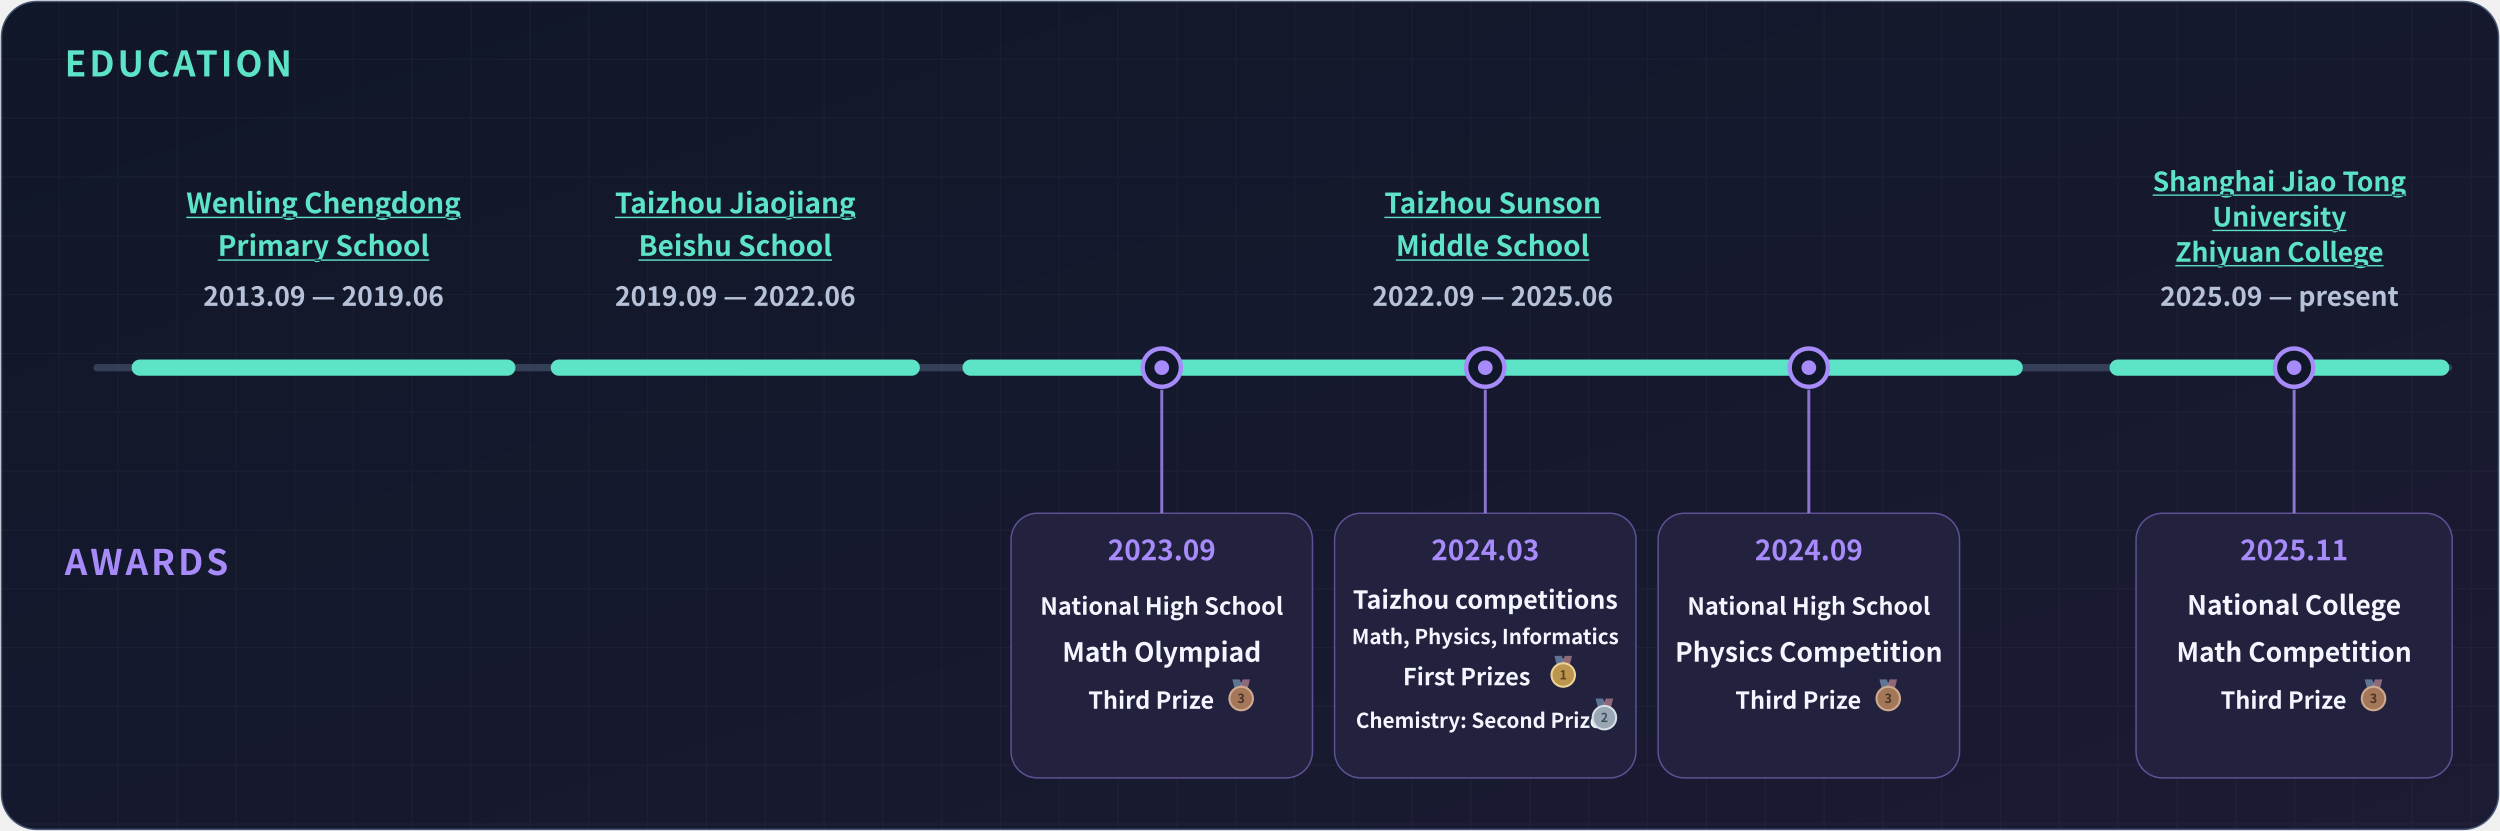
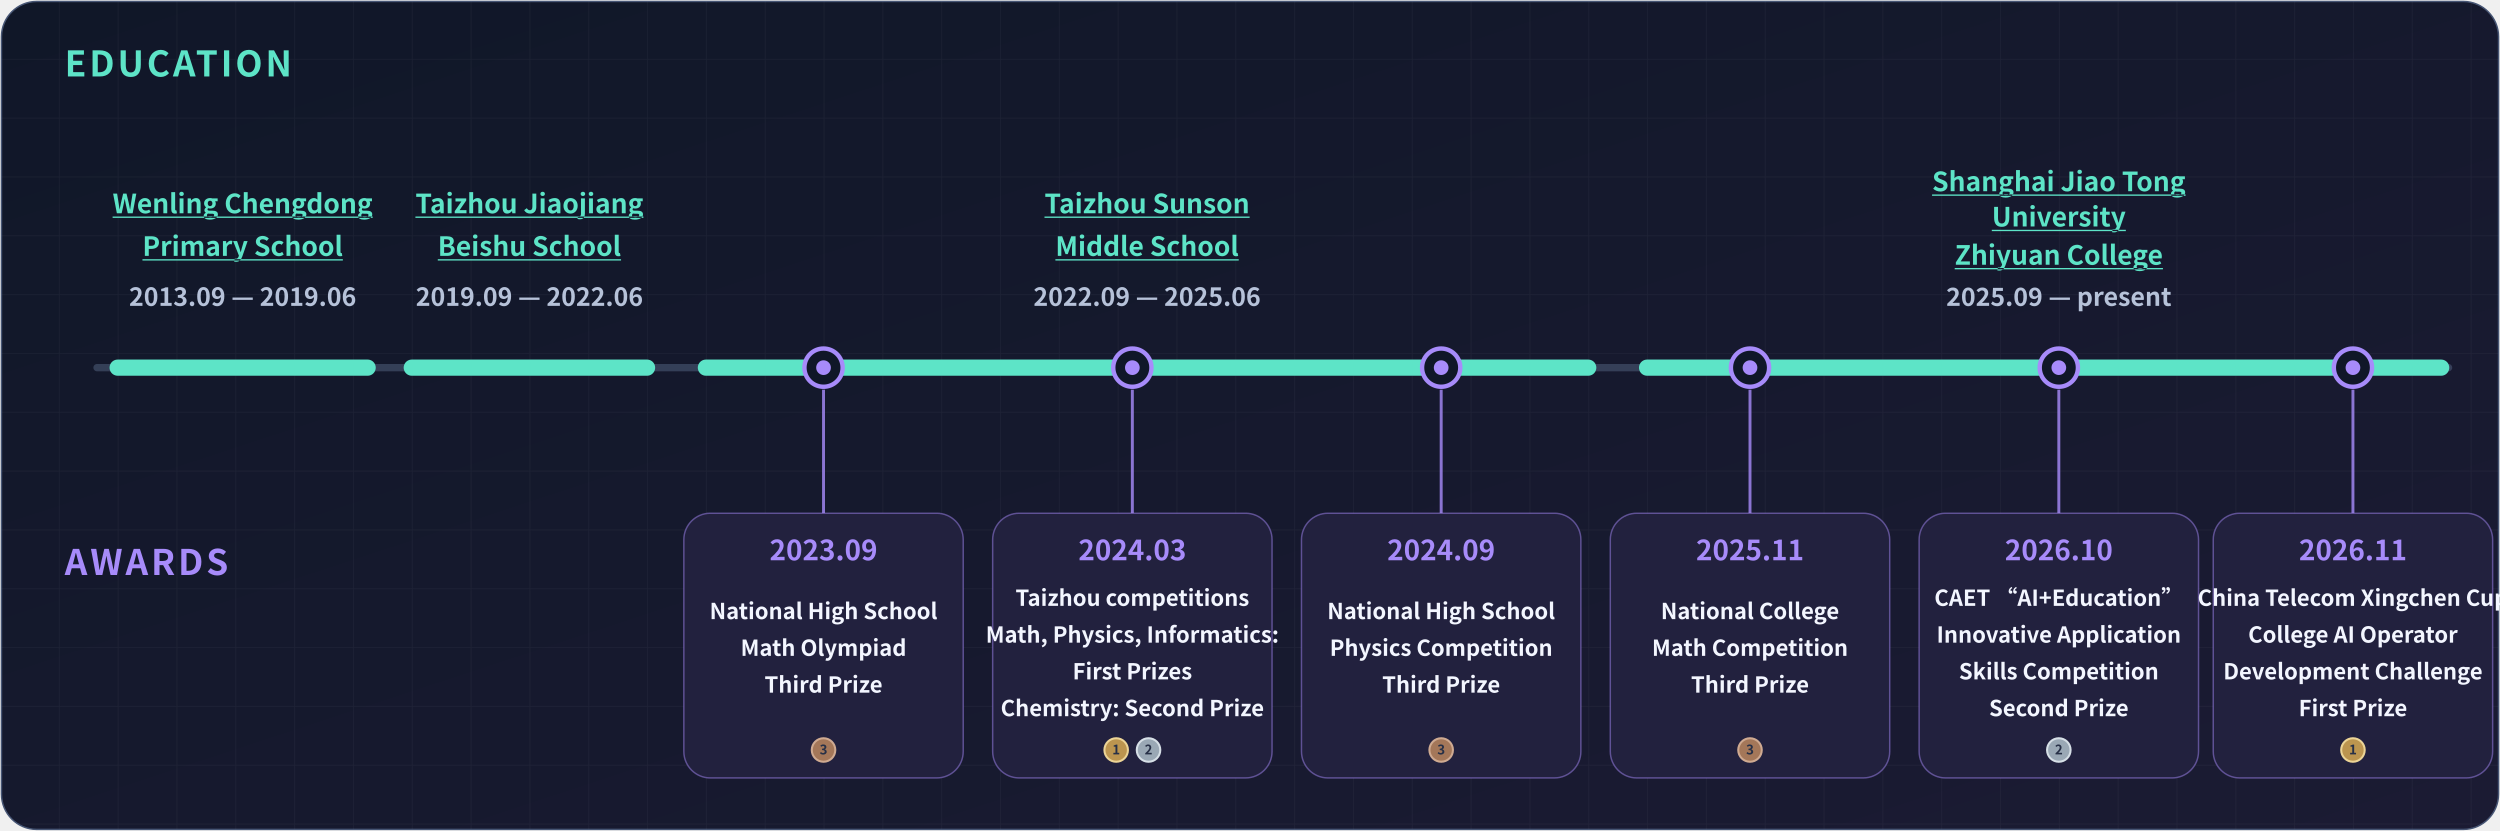
<svg xmlns="http://www.w3.org/2000/svg" viewBox="0 0 1700 565">
  <defs>
    <linearGradient id="bg" x1="0" y1="0" x2="1" y2="1">
      <stop offset="0" stop-color="#101728" />
      <stop offset="1" stop-color="#1b1b33" />
    </linearGradient>
    <pattern id="grid" width="40" height="40" patternUnits="userSpaceOnUse">
      <path d="M40 0H0V40" fill="none" stroke="#ffffff" stroke-opacity=".045" />
    </pattern>
  </defs>
  <rect x="1" y="1" width="1698" height="563" rx="24" fill="url(#bg)" stroke="#465574" />
  <rect x="1" y="1" width="1698" height="563" rx="24" fill="url(#grid)" />
  <g font-family="Noto Sans CJK SC, PingFang SC, Microsoft YaHei, Inter, sans-serif">
    <text x="44" y="52" fill="#5de4c7" font-size="24" font-weight="700" letter-spacing="2">EDUCATION</text>
    <text x="44" y="391" fill="#a78bfa" font-size="24" font-weight="700" letter-spacing="2">AWARDS</text>
    <path d="M66 250H1665" stroke="#4a5874" stroke-width="5" stroke-linecap="round" opacity=".6" />
    <a href="https://www.baike.com/wikiid/2820791733395514682" target="_blank" rel="noopener noreferrer" style="cursor:pointer">
-       <text x="220" y="145" text-anchor="middle" fill="#5de4c7" font-size="19" font-weight="700" text-decoration="underline">Wenling Chengdong</text>
-       <text x="220" y="174" text-anchor="middle" fill="#5de4c7" font-size="19" font-weight="700" text-decoration="underline">Primary School</text>
+       <text x="165" y="145" text-anchor="middle" fill="#5de4c7" font-size="18" font-weight="700" text-decoration="underline">Wenling Chengdong</text>
+       <text x="165" y="174" text-anchor="middle" fill="#5de4c7" font-size="18" font-weight="700" text-decoration="underline">Primary School</text>
    </a>
-     <text x="220" y="208" text-anchor="middle" fill="#b6c2d9" font-size="18" font-weight="600">2013.09 — 2019.06</text>
-     <path d="M95 250H345" stroke="#5de4c7" stroke-width="11" stroke-linecap="round" />
+     <text x="165" y="208" text-anchor="middle" fill="#b6c2d9" font-size="17" font-weight="600">2013.09 — 2019.06</text>
+     <path d="M80 250H250" stroke="#5de4c7" stroke-width="11" stroke-linecap="round" />
    <a href="https://www.beishu.xin/" target="_blank" rel="noopener noreferrer" style="cursor:pointer">
-       <text x="500" y="145" text-anchor="middle" fill="#5de4c7" font-size="19" font-weight="700" text-decoration="underline">Taizhou Jiaojiang</text>
-       <text x="500" y="174" text-anchor="middle" fill="#5de4c7" font-size="19" font-weight="700" text-decoration="underline">Beishu School</text>
+       <text x="360" y="145" text-anchor="middle" fill="#5de4c7" font-size="18" font-weight="700" text-decoration="underline">Taizhou Jiaojiang</text>
+       <text x="360" y="174" text-anchor="middle" fill="#5de4c7" font-size="18" font-weight="700" text-decoration="underline">Beishu School</text>
    </a>
-     <text x="500" y="208" text-anchor="middle" fill="#b6c2d9" font-size="18" font-weight="600">2019.09 — 2022.06</text>
-     <path d="M380 250H620" stroke="#5de4c7" stroke-width="11" stroke-linecap="round" />
+     <text x="360" y="208" text-anchor="middle" fill="#b6c2d9" font-size="17" font-weight="600">2019.09 — 2022.06</text>
+     <path d="M280 250H440" stroke="#5de4c7" stroke-width="11" stroke-linecap="round" />
    <a href="https://baike.baidu.com/item/%E5%8F%B0%E5%B7%9E%E5%B8%82%E4%B9%A6%E7%94%9F%E4%B8%AD%E5%AD%A6/5269059" target="_blank" rel="noopener noreferrer" style="cursor:pointer">
-       <text x="1015" y="145" text-anchor="middle" fill="#5de4c7" font-size="19" font-weight="700" text-decoration="underline">Taizhou Sunson</text>
-       <text x="1015" y="174" text-anchor="middle" fill="#5de4c7" font-size="19" font-weight="700" text-decoration="underline">Middle School</text>
+       <text x="780" y="145" text-anchor="middle" fill="#5de4c7" font-size="18" font-weight="700" text-decoration="underline">Taizhou Sunson</text>
+       <text x="780" y="174" text-anchor="middle" fill="#5de4c7" font-size="18" font-weight="700" text-decoration="underline">Middle School</text>
    </a>
-     <text x="1015" y="208" text-anchor="middle" fill="#b6c2d9" font-size="18" font-weight="600">2022.09 — 2025.06</text>
-     <path d="M660 250H1370" stroke="#5de4c7" stroke-width="11" stroke-linecap="round" />
+     <text x="780" y="208" text-anchor="middle" fill="#b6c2d9" font-size="17" font-weight="600">2022.09 — 2025.06</text>
+     <path d="M480 250H1080" stroke="#5de4c7" stroke-width="11" stroke-linecap="round" />
    <a href="https://www.sjtu.edu.cn/" target="_blank" rel="noopener noreferrer" style="cursor:pointer">
-       <text x="1550" y="130" text-anchor="middle" fill="#5de4c7" font-size="18" font-weight="700" text-decoration="underline">Shanghai Jiao Tong</text>
-       <text x="1550" y="154" text-anchor="middle" fill="#5de4c7" font-size="18" font-weight="700" text-decoration="underline">University</text>
+       <text x="1400" y="130" text-anchor="middle" fill="#5de4c7" font-size="18" font-weight="700" text-decoration="underline">Shanghai Jiao Tong</text>
+       <text x="1400" y="154" text-anchor="middle" fill="#5de4c7" font-size="18" font-weight="700" text-decoration="underline">University</text>
    </a>
    <a href="https://zhiyuan.sjtu.edu.cn/" target="_blank" rel="noopener noreferrer" style="cursor:pointer">
-       <text x="1550" y="178" text-anchor="middle" fill="#5de4c7" font-size="18" font-weight="700" text-decoration="underline">Zhiyuan College</text>
+       <text x="1400" y="180" text-anchor="middle" fill="#5de4c7" font-size="18" font-weight="700" text-decoration="underline">Zhiyuan College</text>
    </a>
-     <text x="1550" y="208" text-anchor="middle" fill="#b6c2d9" font-size="18" font-weight="600">2025.09 — present</text>
-     <path d="M1440 250H1660" stroke="#5de4c7" stroke-width="11" stroke-linecap="round" />
-     <circle cx="790" cy="250" r="13" fill="#101728" stroke="#a78bfa" stroke-width="3" />
-     <circle cx="790" cy="250" r="5" fill="#a78bfa" />
-     <path d="M790 265V349" stroke="#a78bfa" stroke-width="2" opacity=".8" />
-     <rect x="687.5" y="349" width="205" height="180" rx="18" fill="#22213e" stroke="#a78bfa" stroke-opacity=".48" />
-     <text x="790" y="381" text-anchor="middle" fill="#a78bfa" font-size="19" font-weight="700">2023.09</text>
-     <text x="790" y="418" text-anchor="middle" fill="#f3f6ff" font-size="16" font-weight="600">National High School</text>
-     <text x="790" y="450" text-anchor="middle" fill="#f3f6ff" font-size="18" font-weight="600">Math Olympiad</text>
-     <text x="740" y="482" fill="#f3f6ff" font-size="16" font-weight="600">Third Prize</text>
-     <g transform="translate(844 475)" aria-label="Bronze medal">
-       <path d="M-6 -13L-1 -13L2 -6L-4 -5Z" fill="#6d8baa" opacity=".8" />
-       <path d="M1 -13L6 -13L4 -5L-2 -6Z" fill="#a97b89" opacity=".8" />
+     <text x="1400" y="208" text-anchor="middle" fill="#b6c2d9" font-size="17" font-weight="600">2025.09 — present</text>
+     <path d="M1120 250H1660" stroke="#5de4c7" stroke-width="11" stroke-linecap="round" />
+     <circle cx="560" cy="250" r="13" fill="#101728" stroke="#a78bfa" stroke-width="3" />
+     <circle cx="560" cy="250" r="5" fill="#a78bfa" />
+     <path d="M560 265V349" stroke="#a78bfa" stroke-width="2" opacity=".8" />
+     <rect x="465" y="349" width="190" height="180" rx="18" fill="#22213e" stroke="#a78bfa" stroke-opacity=".48" />
+     <text x="560" y="381" text-anchor="middle" fill="#a78bfa" font-size="19" font-weight="700">2023.09</text>
+     <text x="560" y="421" text-anchor="middle" fill="#f3f6ff" font-size="15" font-weight="600">National High School</text>
+     <text x="560" y="446" text-anchor="middle" fill="#f3f6ff" font-size="15" font-weight="600">Math Olympiad</text>
+     <text x="560" y="471" text-anchor="middle" fill="#f3f6ff" font-size="15" font-weight="600">Third Prize</text>
+     <g transform="translate(560 510)">
      <circle r="8" fill="#a47759" stroke="#cfaa91" stroke-width="1.4" />
-       <text x="0" y="3" text-anchor="middle" fill="#4a3426" font-size="8.5" font-weight="700">3</text>
+       <text y="3" text-anchor="middle" fill="#273047" font-size="9" font-weight="700">3</text>
    </g>
-     <circle cx="1010" cy="250" r="13" fill="#101728" stroke="#a78bfa" stroke-width="3" />
-     <circle cx="1010" cy="250" r="5" fill="#a78bfa" />
-     <path d="M1010 265V349" stroke="#a78bfa" stroke-width="2" opacity=".8" />
-     <rect x="907.5" y="349" width="205" height="180" rx="18" fill="#22213e" stroke="#a78bfa" stroke-opacity=".48" />
-     <text x="1010" y="381" text-anchor="middle" fill="#a78bfa" font-size="19" font-weight="700">2024.03</text>
-     <text x="1010" y="414" text-anchor="middle" fill="#f3f6ff" font-size="17" font-weight="600">Taizhou competitions</text>
-     <text x="1010" y="438" text-anchor="middle" fill="#f3f6ff" font-size="14" font-weight="600">Math, Physics, Informatics</text>
-     <text x="954" y="466" fill="#f3f6ff" font-size="16" font-weight="600">First Prizes</text>
-     <g transform="translate(1063 459)" aria-label="Gold medal">
-       <path d="M-6 -13L-1 -13L2 -6L-4 -5Z" fill="#6d8baa" opacity=".8" />
-       <path d="M1 -13L6 -13L4 -5L-2 -6Z" fill="#a97b89" opacity=".8" />
+     <circle cx="770" cy="250" r="13" fill="#101728" stroke="#a78bfa" stroke-width="3" />
+     <circle cx="770" cy="250" r="5" fill="#a78bfa" />
+     <path d="M770 265V349" stroke="#a78bfa" stroke-width="2" opacity=".8" />
+     <rect x="675" y="349" width="190" height="180" rx="18" fill="#22213e" stroke="#a78bfa" stroke-opacity=".48" />
+     <text x="770" y="381" text-anchor="middle" fill="#a78bfa" font-size="19" font-weight="700">2024.03</text>
+     <text x="770" y="412" text-anchor="middle" fill="#f3f6ff" font-size="15" font-weight="600">Taizhou competitions</text>
+     <text x="770" y="437" text-anchor="middle" fill="#f3f6ff" font-size="15" font-weight="600" textLength="178" lengthAdjust="spacingAndGlyphs">Math, Physics, Informatics:</text>
+     <text x="770" y="462" text-anchor="middle" fill="#f3f6ff" font-size="15" font-weight="600">First Prizes</text>
+     <text x="770" y="487" text-anchor="middle" fill="#f3f6ff" font-size="15" font-weight="600" textLength="178" lengthAdjust="spacingAndGlyphs">Chemistry: Second Prize</text>
+     <g transform="translate(759 510)">
      <circle r="8" fill="#bc954f" stroke="#ecd496" stroke-width="1.4" />
-       <text x="0" y="3" text-anchor="middle" fill="#5d4319" font-size="8.5" font-weight="700">1</text>
+       <text y="3" text-anchor="middle" fill="#273047" font-size="9" font-weight="700">1</text>
    </g>
-     <text x="922" y="495" fill="#f3f6ff" font-size="14" font-weight="600">Chemistry: Second Prize</text>
-     <g transform="translate(1091 488)" aria-label="Silver medal">
-       <path d="M-6 -13L-1 -13L2 -6L-4 -5Z" fill="#6d8baa" opacity=".8" />
-       <path d="M1 -13L6 -13L4 -5L-2 -6Z" fill="#a97b89" opacity=".8" />
+     <g transform="translate(781 510)">
      <circle r="8" fill="#9aa8b5" stroke="#d6dfe6" stroke-width="1.4" />
-       <text x="0" y="3" text-anchor="middle" fill="#405063" font-size="8.5" font-weight="700">2</text>
+       <text y="3" text-anchor="middle" fill="#273047" font-size="9" font-weight="700">2</text>
    </g>
-     <circle cx="1230" cy="250" r="13" fill="#101728" stroke="#a78bfa" stroke-width="3" />
-     <circle cx="1230" cy="250" r="5" fill="#a78bfa" />
-     <path d="M1230 265V349" stroke="#a78bfa" stroke-width="2" opacity=".8" />
-     <rect x="1127.5" y="349" width="205" height="180" rx="18" fill="#22213e" stroke="#a78bfa" stroke-opacity=".48" />
-     <text x="1230" y="381" text-anchor="middle" fill="#a78bfa" font-size="19" font-weight="700">2024.09</text>
-     <text x="1230" y="418" text-anchor="middle" fill="#f3f6ff" font-size="16" font-weight="600">National High School</text>
-     <text x="1230" y="450" text-anchor="middle" fill="#f3f6ff" font-size="18" font-weight="600">Physics Competition</text>
-     <text x="1180" y="482" fill="#f3f6ff" font-size="16" font-weight="600">Third Prize</text>
-     <g transform="translate(1284 475)" aria-label="Bronze medal">
-       <path d="M-6 -13L-1 -13L2 -6L-4 -5Z" fill="#6d8baa" opacity=".8" />
-       <path d="M1 -13L6 -13L4 -5L-2 -6Z" fill="#a97b89" opacity=".8" />
+     <circle cx="980" cy="250" r="13" fill="#101728" stroke="#a78bfa" stroke-width="3" />
+     <circle cx="980" cy="250" r="5" fill="#a78bfa" />
+     <path d="M980 265V349" stroke="#a78bfa" stroke-width="2" opacity=".8" />
+     <rect x="885" y="349" width="190" height="180" rx="18" fill="#22213e" stroke="#a78bfa" stroke-opacity=".48" />
+     <text x="980" y="381" text-anchor="middle" fill="#a78bfa" font-size="19" font-weight="700">2024.09</text>
+     <text x="980" y="421" text-anchor="middle" fill="#f3f6ff" font-size="15" font-weight="600">National High School</text>
+     <text x="980" y="446" text-anchor="middle" fill="#f3f6ff" font-size="15" font-weight="600">Physics Competition</text>
+     <text x="980" y="471" text-anchor="middle" fill="#f3f6ff" font-size="15" font-weight="600">Third Prize</text>
+     <g transform="translate(980 510)">
      <circle r="8" fill="#a47759" stroke="#cfaa91" stroke-width="1.4" />
-       <text x="0" y="3" text-anchor="middle" fill="#4a3426" font-size="8.5" font-weight="700">3</text>
+       <text y="3" text-anchor="middle" fill="#273047" font-size="9" font-weight="700">3</text>
    </g>
-     <circle cx="1560" cy="250" r="13" fill="#101728" stroke="#a78bfa" stroke-width="3" />
-     <circle cx="1560" cy="250" r="5" fill="#a78bfa" />
-     <path d="M1560 265V349" stroke="#a78bfa" stroke-width="2" opacity=".8" />
-     <rect x="1452.5" y="349" width="215" height="180" rx="18" fill="#22213e" stroke="#a78bfa" stroke-opacity=".48" />
-     <text x="1560" y="381" text-anchor="middle" fill="#a78bfa" font-size="19" font-weight="700">2025.11</text>
-     <text x="1560" y="418" text-anchor="middle" fill="#f3f6ff" font-size="18" font-weight="600">National College</text>
-     <text x="1560" y="450" text-anchor="middle" fill="#f3f6ff" font-size="18" font-weight="600">Math Competition</text>
-     <text x="1510" y="482" fill="#f3f6ff" font-size="16" font-weight="600">Third Prize</text>
-     <g transform="translate(1614 475)" aria-label="Bronze medal">
-       <path d="M-6 -13L-1 -13L2 -6L-4 -5Z" fill="#6d8baa" opacity=".8" />
-       <path d="M1 -13L6 -13L4 -5L-2 -6Z" fill="#a97b89" opacity=".8" />
+     <circle cx="1190" cy="250" r="13" fill="#101728" stroke="#a78bfa" stroke-width="3" />
+     <circle cx="1190" cy="250" r="5" fill="#a78bfa" />
+     <path d="M1190 265V349" stroke="#a78bfa" stroke-width="2" opacity=".8" />
+     <rect x="1095" y="349" width="190" height="180" rx="18" fill="#22213e" stroke="#a78bfa" stroke-opacity=".48" />
+     <text x="1190" y="381" text-anchor="middle" fill="#a78bfa" font-size="19" font-weight="700">2025.11</text>
+     <text x="1190" y="421" text-anchor="middle" fill="#f3f6ff" font-size="15" font-weight="600">National College</text>
+     <text x="1190" y="446" text-anchor="middle" fill="#f3f6ff" font-size="15" font-weight="600">Math Competition</text>
+     <text x="1190" y="471" text-anchor="middle" fill="#f3f6ff" font-size="15" font-weight="600">Third Prize</text>
+     <g transform="translate(1190 510)">
      <circle r="8" fill="#a47759" stroke="#cfaa91" stroke-width="1.4" />
-       <text x="0" y="3" text-anchor="middle" fill="#4a3426" font-size="8.5" font-weight="700">3</text>
+       <text y="3" text-anchor="middle" fill="#273047" font-size="9" font-weight="700">3</text>
+     </g>
+     <circle cx="1400" cy="250" r="13" fill="#101728" stroke="#a78bfa" stroke-width="3" />
+     <circle cx="1400" cy="250" r="5" fill="#a78bfa" />
+     <path d="M1400 265V349" stroke="#a78bfa" stroke-width="2" opacity=".8" />
+     <rect x="1305" y="349" width="190" height="180" rx="18" fill="#22213e" stroke="#a78bfa" stroke-opacity=".48" />
+     <text x="1400" y="381" text-anchor="middle" fill="#a78bfa" font-size="19" font-weight="700">2026.10</text>
+     <text x="1400" y="412" text-anchor="middle" fill="#f3f6ff" font-size="15" font-weight="600">CAET “AI+Education”</text>
+     <text x="1400" y="437" text-anchor="middle" fill="#f3f6ff" font-size="15" font-weight="600">Innovative Application</text>
+     <text x="1400" y="462" text-anchor="middle" fill="#f3f6ff" font-size="15" font-weight="600">Skills Competition</text>
+     <text x="1400" y="487" text-anchor="middle" fill="#f3f6ff" font-size="15" font-weight="600">Second Prize</text>
+     <g transform="translate(1400 510)">
+       <circle r="8" fill="#9aa8b5" stroke="#d6dfe6" stroke-width="1.4" />
+       <text y="3" text-anchor="middle" fill="#273047" font-size="9" font-weight="700">2</text>
+     </g>
+     <circle cx="1600" cy="250" r="13" fill="#101728" stroke="#a78bfa" stroke-width="3" />
+     <circle cx="1600" cy="250" r="5" fill="#a78bfa" />
+     <path d="M1600 265V349" stroke="#a78bfa" stroke-width="2" opacity=".8" />
+     <rect x="1505" y="349" width="190" height="180" rx="18" fill="#22213e" stroke="#a78bfa" stroke-opacity=".48" />
+     <text x="1600" y="381" text-anchor="middle" fill="#a78bfa" font-size="19" font-weight="700">2026.11</text>
+     <text x="1600" y="412" text-anchor="middle" fill="#f3f6ff" font-size="15" font-weight="600" textLength="178" lengthAdjust="spacingAndGlyphs">China Telecom Xingchen Cup</text>
+     <text x="1600" y="437" text-anchor="middle" fill="#f3f6ff" font-size="15" font-weight="600">College AI Operator</text>
+     <text x="1600" y="462" text-anchor="middle" fill="#f3f6ff" font-size="15" font-weight="600">Development Challenge</text>
+     <text x="1600" y="487" text-anchor="middle" fill="#f3f6ff" font-size="15" font-weight="600">First Prize</text>
+     <g transform="translate(1600 510)">
+       <circle r="8" fill="#bc954f" stroke="#ecd496" stroke-width="1.4" />
+       <text y="3" text-anchor="middle" fill="#273047" font-size="9" font-weight="700">1</text>
    </g>
  </g>
</svg>
